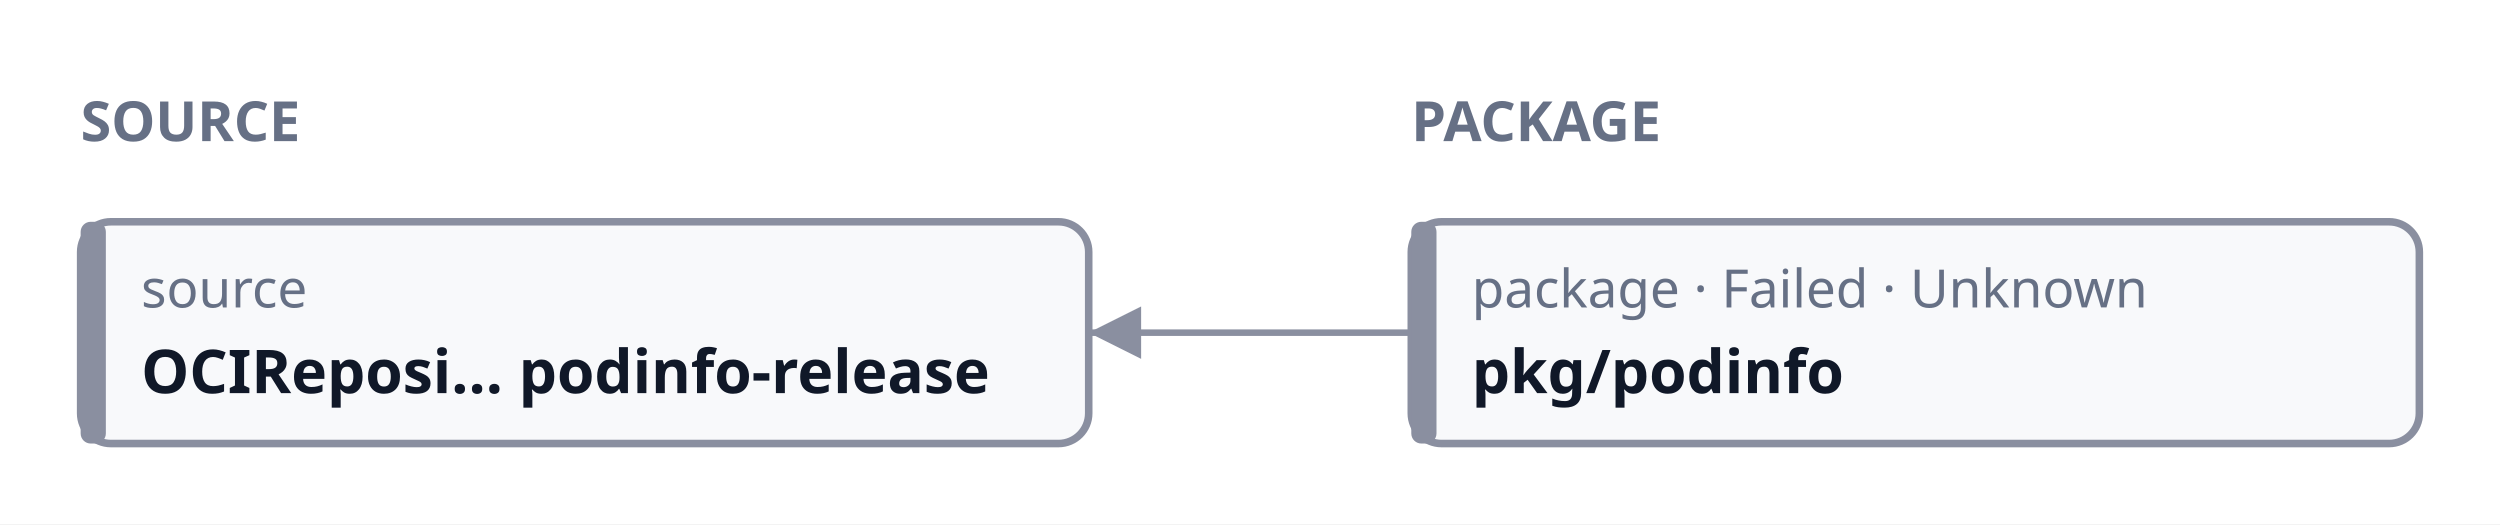
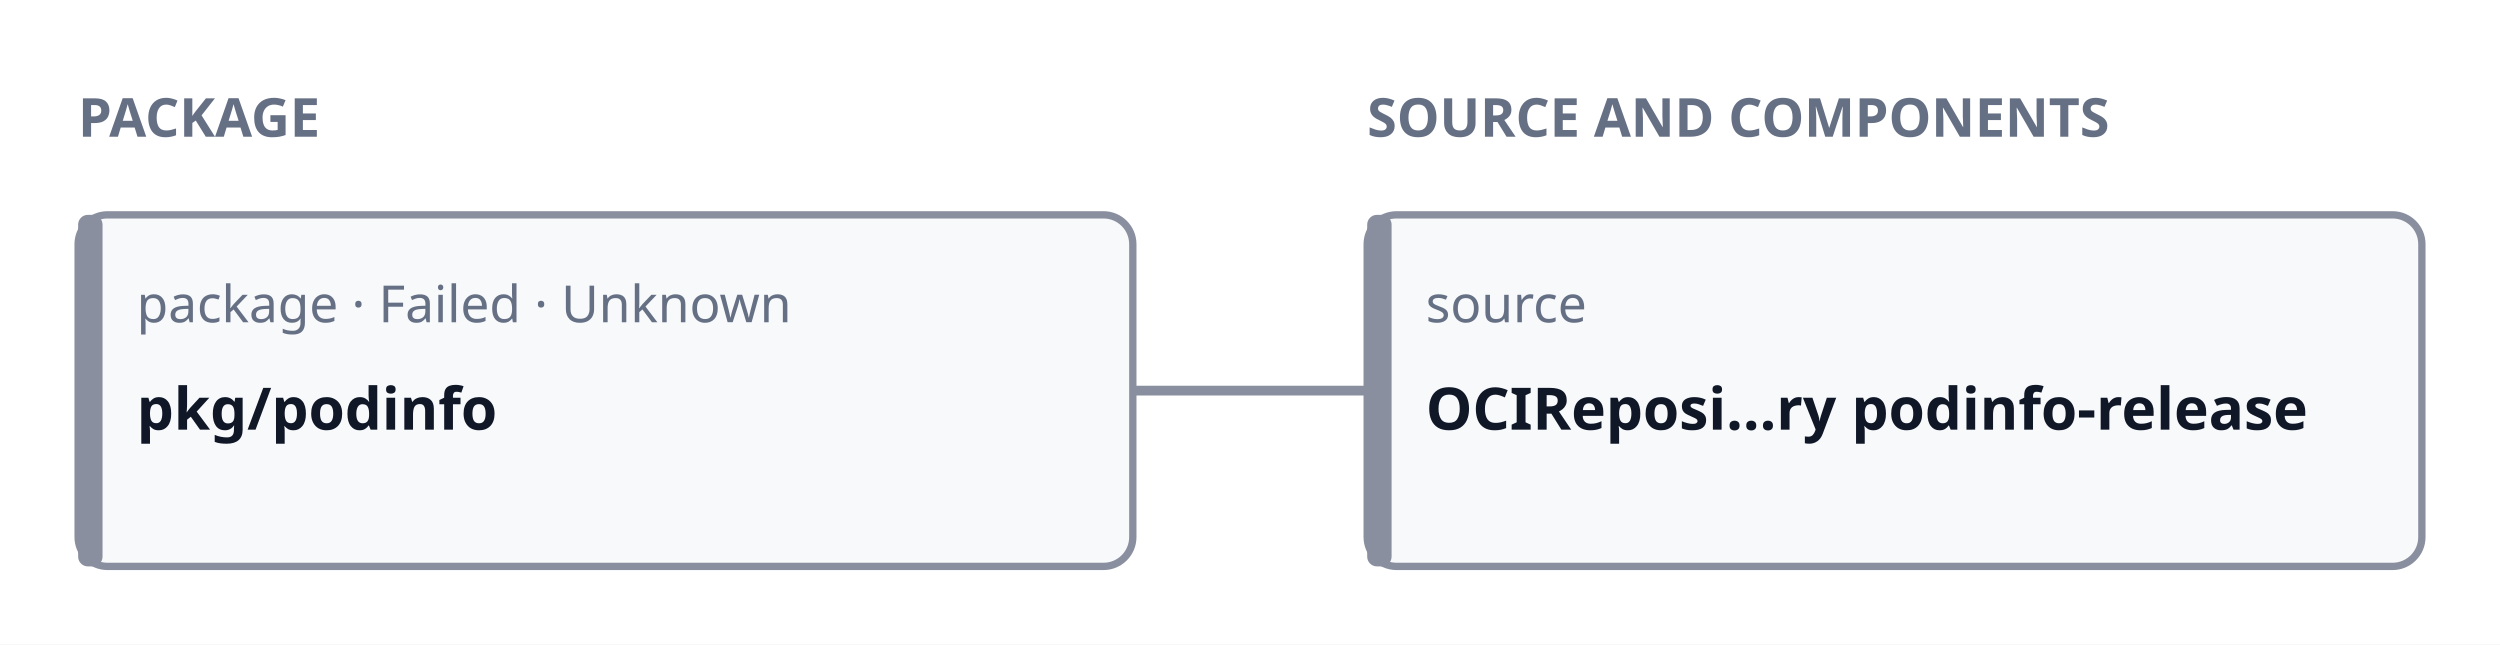
- <svg xmlns="http://www.w3.org/2000/svg" width="496" height="104" viewBox="0 0 496 104" font-family="sans-serif" font-size="12" role="img" aria-label="package graph of mp:pkg/podinfo">
-   <defs>
-     <marker id="arrow" viewBox="0 0 8 8" refX="8" refY="4" markerWidth="8" markerHeight="8" orient="auto">
-       <path d="M0 0L8 4L0 8z" fill="#8a8fa0" />
-     </marker>
-   </defs>
-   <rect width="496" height="104" fill="#ffffff" />
-   <text x="16" y="28" fill="#667085" font-size="11" font-weight="bold">SOURCE</text>
-   <text x="280" y="28" fill="#667085" font-size="11" font-weight="bold">PACKAGE</text>
-   <path d="M280 66 C248 66 248 66 216 66" fill="none" stroke="#8a8fa0" stroke-width="1.3" marker-end="url(#arrow)" />
+ <svg xmlns="http://www.w3.org/2000/svg" width="512" height="132" viewBox="0 0 512 132" font-family="sans-serif" font-size="12" role="img" aria-label="package graph of mp:pkg/podinfo">
+   <rect width="512" height="132" fill="#ffffff" />
+   <text x="16" y="28" fill="#667085" font-size="11" font-weight="bold">PACKAGE</text>
+   <text x="280" y="28" fill="#667085" font-size="11" font-weight="bold">SOURCE AND COMPONENTS</text>
+   <path d="M232 80 H256 V80 H280" fill="none" stroke="#8a8fa0" stroke-width="2" />
  <g transform="translate(16 44)">
-     <rect width="200" height="44" rx="6" fill="#f8f9fb" stroke="#8a8fa0" stroke-width="1.5" />
-     <rect width="5" height="44" rx="2" fill="#8a8fa0" />
-     <text x="12" y="17" fill="#667085" font-size="10.5">source</text>
-     <text x="12" y="34" fill="#101828" font-weight="bold">OCIReposi… podinfo-release</text>
+     <rect width="216" height="72" rx="6" fill="#f8f9fb" stroke="#8a8fa0" stroke-width="1.5" />
+     <rect width="5" height="72" rx="2" fill="#8a8fa0" />
+     <text x="12" y="22" fill="#667085" font-size="10.5">package · Failed · Unknown</text>
+     <text x="12" y="44" fill="#101828" font-weight="bold">pkg/podinfo</text>
  </g>
  <g transform="translate(280 44)">
-     <rect width="200" height="44" rx="6" fill="#f8f9fb" stroke="#8a8fa0" stroke-width="1.5" />
-     <rect width="5" height="44" rx="2" fill="#8a8fa0" />
-     <text x="12" y="17" fill="#667085" font-size="10.5">package · Failed · Unknown</text>
-     <text x="12" y="34" fill="#101828" font-weight="bold">pkg/podinfo</text>
+     <rect width="216" height="72" rx="6" fill="#f8f9fb" stroke="#8a8fa0" stroke-width="1.5" />
+     <rect width="5" height="72" rx="2" fill="#8a8fa0" />
+     <text x="12" y="22" fill="#667085" font-size="10.5">source</text>
+     <text x="12" y="44" fill="#101828" font-weight="bold">OCIReposi…ry podinfo-release</text>
  </g>
</svg>
